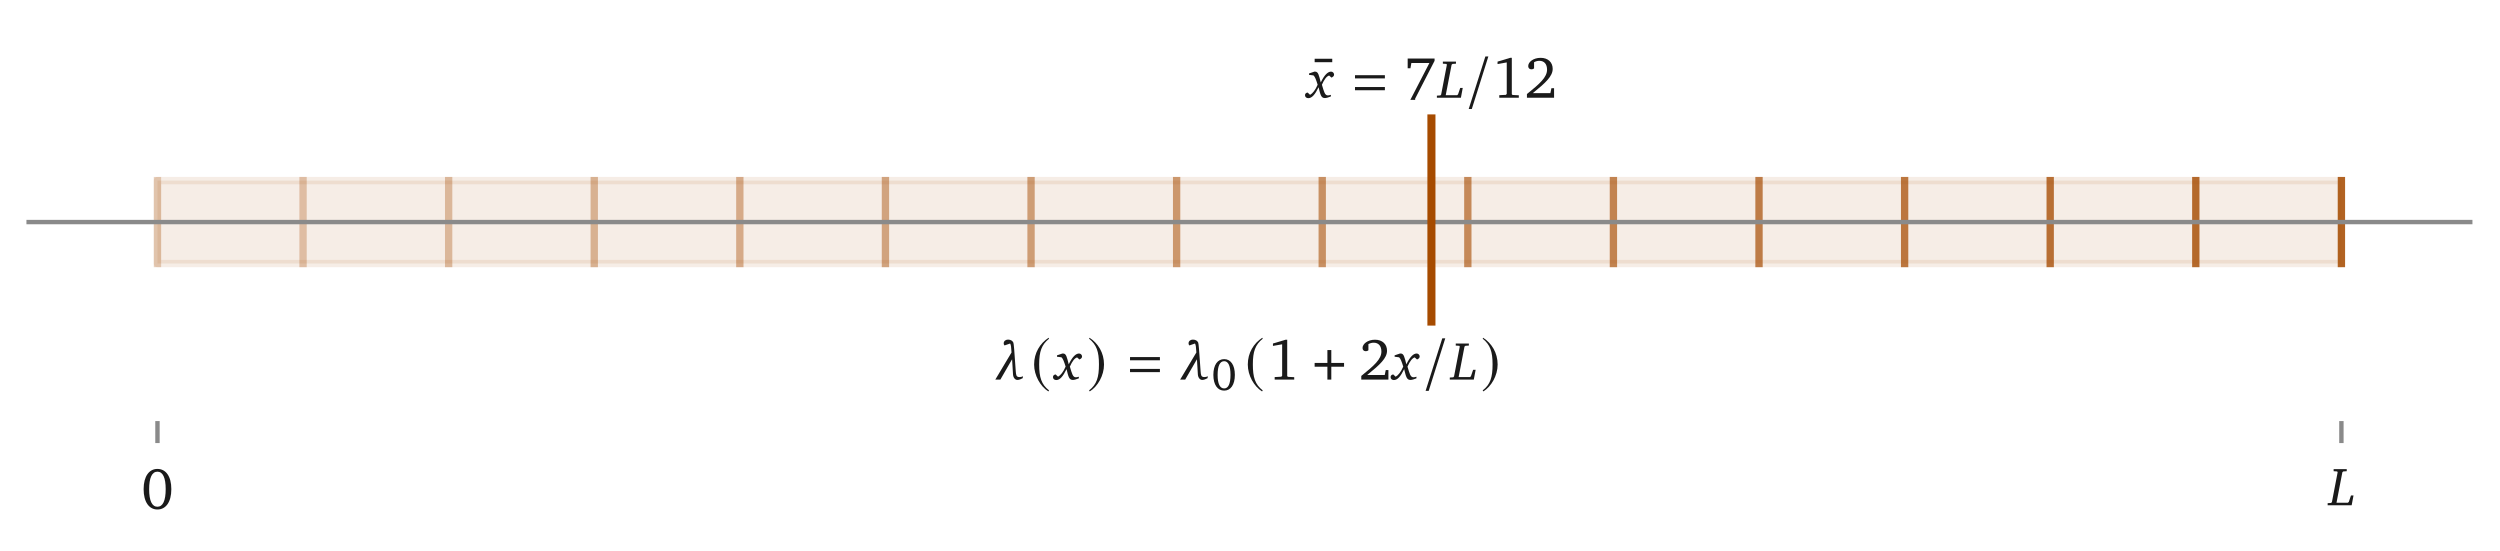
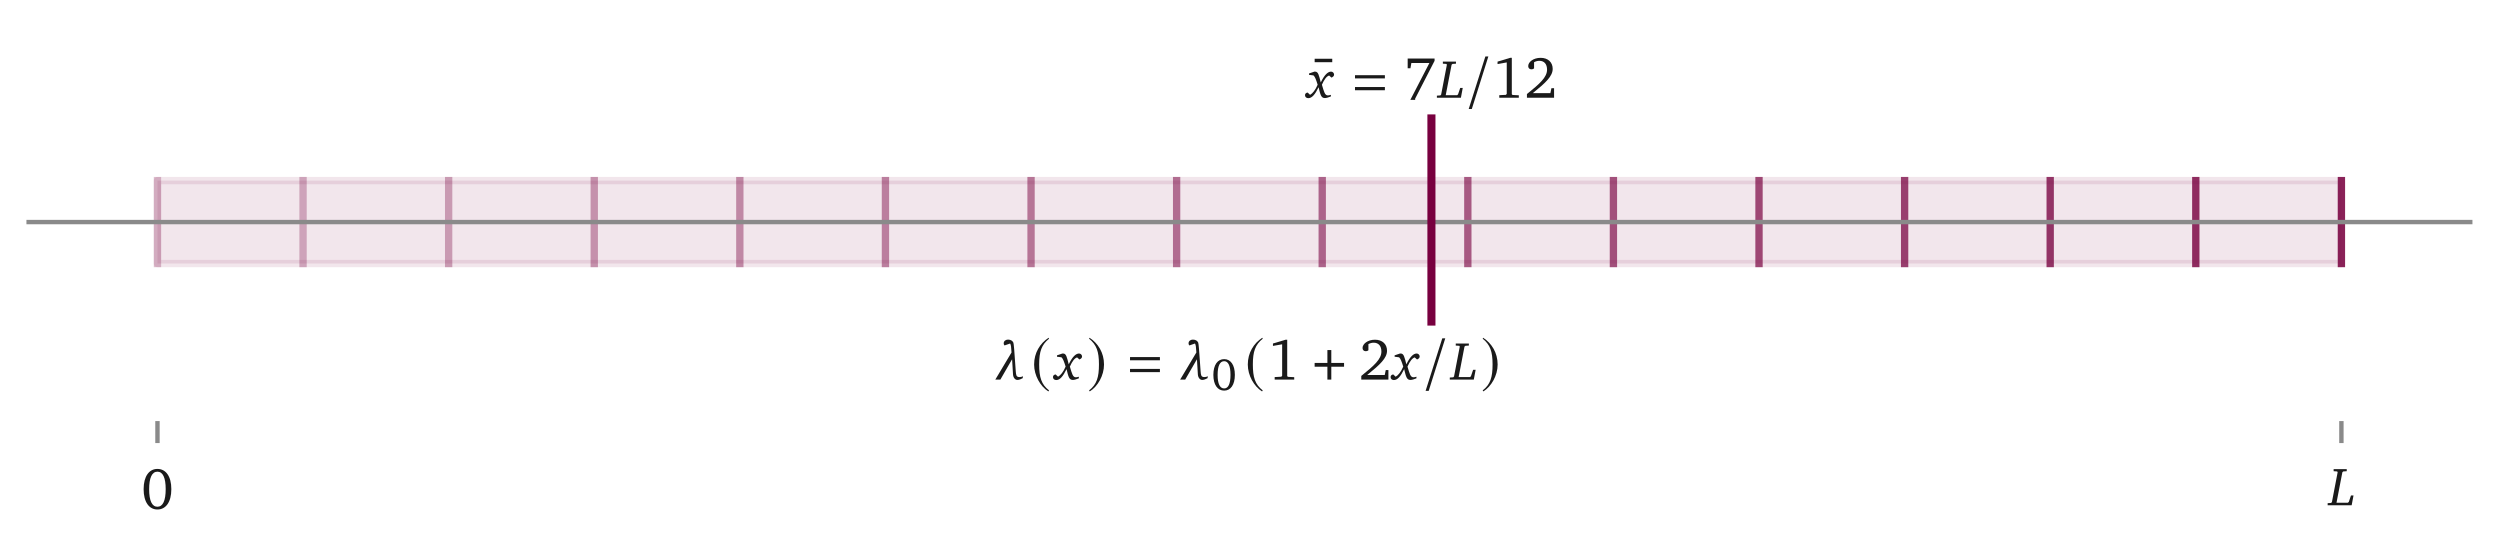
<svg xmlns="http://www.w3.org/2000/svg" xmlns:xlink="http://www.w3.org/1999/xlink" width="339.84pt" height="74.765pt" viewBox="0 0 339.84 74.765" version="1.2">
  <defs>
    <g>
      <symbol overflow="visible" id="glyph0-0">
        <path style="stroke:none;" d="M 0.391 0 L 3.578 0 L 3.578 -4.234 L 0.391 -4.234 Z M 0.797 -0.391 L 0.797 -3.828 L 3.172 -3.828 L 3.172 -0.391 Z M 0.797 -0.391 " />
      </symbol>
      <symbol overflow="visible" id="glyph0-1">
        <path style="stroke:none;" d="M 2.203 -5.422 C 1.078 -5.422 0.328 -4.422 0.328 -2.672 C 0.328 -0.906 1.078 0.094 2.203 0.094 C 3.344 0.094 4.094 -0.906 4.094 -2.672 C 4.094 -4.422 3.344 -5.422 2.203 -5.422 Z M 2.203 -5.047 C 2.938 -5.047 3.328 -4.234 3.328 -2.672 C 3.328 -1.094 2.938 -0.281 2.203 -0.281 C 1.469 -0.281 1.078 -1.094 1.078 -2.656 C 1.078 -4.234 1.469 -5.047 2.203 -5.047 Z M 2.203 -5.047 " />
      </symbol>
      <symbol overflow="visible" id="glyph0-2">
        <path style="stroke:none;" d="M 0.812 -5.297 L 0.812 -4.828 L 3.203 -4.828 L 3.203 -5.297 Z M 0.812 -5.297 " />
      </symbol>
      <symbol overflow="visible" id="glyph0-3">
        <path style="stroke:none;" d="M 0.562 -5.328 L 0.562 -4 L 0.938 -4 L 1.062 -4.719 L 3.516 -4.719 L 0.922 0.297 L 1.578 0.297 L 1.578 0.125 L 4.219 -5.016 L 4.219 -5.328 Z M 0.562 -5.328 " />
      </symbol>
      <symbol overflow="visible" id="glyph0-4">
        <path style="stroke:none;" d="M 2.469 -5.422 L 0.75 -4.906 L 0.75 -4.578 L 2 -4.797 L 2 -0.531 L 1.891 -0.391 L 0.984 -0.344 L 0.984 0 L 3.641 0 L 3.641 -0.328 L 2.781 -0.375 L 2.688 -0.484 L 2.688 -5.422 Z M 2.469 -5.422 " />
      </symbol>
      <symbol overflow="visible" id="glyph0-5">
        <path style="stroke:none;" d="M 1.125 -0.625 C 2.875 -2.031 3.828 -2.922 3.828 -3.922 C 3.828 -4.812 3.203 -5.422 2.188 -5.422 C 1.203 -5.422 0.5 -4.859 0.5 -4.297 C 0.5 -4.031 0.672 -3.859 0.938 -3.859 C 1.078 -3.859 1.188 -3.891 1.297 -3.984 L 1.297 -4.828 C 1.547 -4.953 1.766 -5.016 2.016 -5.016 C 2.672 -5.016 3.062 -4.578 3.062 -3.812 C 3.062 -2.781 2.078 -1.906 0.328 -0.5 L 0.328 0 L 4.016 0 L 4.016 -1.297 L 3.656 -1.297 L 3.516 -0.625 Z M 1.125 -0.625 " />
      </symbol>
      <symbol overflow="visible" id="glyph1-0">
        <path style="stroke:none;" d="" />
      </symbol>
      <symbol overflow="visible" id="glyph1-1">
        <path style="stroke:none;" d="M 0.609 -4.906 L 0.609 -4.625 L 1.094 -4.594 L 1.156 -4.484 L 0.375 -0.422 L 0.266 -0.312 L -0.203 -0.281 L -0.203 0 L 3.062 0 L 3.312 -1.328 L 2.969 -1.328 L 2.672 -0.453 L 2.547 -0.344 L 1 -0.344 L 1.797 -4.484 L 1.922 -4.594 L 2.391 -4.625 L 2.391 -4.906 Z M 0.609 -4.906 " />
      </symbol>
      <symbol overflow="visible" id="glyph1-2">
        <path style="stroke:none;" d="M 0.938 -3.547 L 0.203 -3.297 L 0.203 -3.109 L 0.812 -3.031 C 1.016 -2.859 1.172 -2.422 1.375 -1.766 C 1.062 -1.031 0.688 -0.578 0.344 -0.391 L 0.016 -0.703 C -0.219 -0.672 -0.344 -0.531 -0.344 -0.344 C -0.344 -0.109 -0.172 0.062 0.109 0.062 C 0.594 0.062 1.031 -0.438 1.5 -1.422 C 1.75 -0.391 1.844 0.047 2.359 0.047 C 2.547 0.047 2.828 -0.031 3.172 -0.172 L 3.172 -0.391 C 3 -0.344 2.859 -0.312 2.781 -0.312 C 2.344 -0.312 2.25 -0.781 1.953 -1.766 C 2.281 -2.516 2.609 -2.922 2.938 -3.016 L 3.25 -2.734 C 3.484 -2.828 3.609 -2.969 3.609 -3.141 C 3.609 -3.359 3.422 -3.547 3.203 -3.547 C 2.734 -3.547 2.281 -3.062 1.797 -2.078 C 1.547 -3.078 1.453 -3.547 1.031 -3.547 C 1 -3.547 0.969 -3.547 0.938 -3.547 Z M 0.938 -3.547 " />
      </symbol>
      <symbol overflow="visible" id="glyph1-3">
        <path style="stroke:none;" d="M 1.656 -5.438 C 1.359 -5.438 1.062 -5.266 1.062 -4.922 C 1.062 -4.828 1.094 -4.719 1.172 -4.641 L 1.938 -4.906 C 2.062 -4.703 2.078 -4.375 2.109 -3.875 L 2.125 -3.688 L -0.078 0 L 0.609 0 L 2.203 -2.766 L 2.328 -0.703 C 2.359 -0.266 2.609 0.047 2.922 0.047 C 3.141 0.047 3.422 -0.062 3.641 -0.188 L 3.688 -0.453 C 3.5 -0.375 3.406 -0.344 3.203 -0.344 C 2.734 -0.344 2.75 -0.672 2.703 -1.109 L 2.484 -4.156 C 2.453 -4.594 2.391 -5.031 2.375 -5.031 C 2.266 -5.266 2.016 -5.438 1.656 -5.438 Z M 1.656 -5.438 " />
      </symbol>
      <symbol overflow="visible" id="glyph2-0">
        <path style="stroke:none;" d="" />
      </symbol>
      <symbol overflow="visible" id="glyph2-1">
        <path style="stroke:none;" d="M 4.375 -2.625 L 4.375 -3.062 L 0.312 -3.062 L 0.312 -2.625 Z M 4.375 -1.016 L 4.375 -1.453 L 0.312 -1.453 L 0.312 -1.016 Z M 4.375 -1.016 " />
      </symbol>
      <symbol overflow="visible" id="glyph3-0">
        <path style="stroke:none;" d="" />
      </symbol>
      <symbol overflow="visible" id="glyph3-1">
        <path style="stroke:none;" d="M 0.484 1.531 L 0.906 1.531 L 3.156 -5.609 L 2.75 -5.609 Z M 0.484 1.531 " />
      </symbol>
      <symbol overflow="visible" id="glyph3-2">
        <path style="stroke:none;" d="M 2.344 -5.688 C 1.188 -4.938 0.375 -3.656 0.375 -2.047 C 0.375 -0.562 1.219 0.922 2.312 1.609 L 2.406 1.469 C 1.359 0.656 1.062 -0.312 1.062 -2.062 C 1.062 -3.828 1.391 -4.734 2.406 -5.562 Z M 2.344 -5.688 " />
      </symbol>
      <symbol overflow="visible" id="glyph3-3">
        <path style="stroke:none;" d="M 0.297 -5.688 L 0.234 -5.562 C 1.25 -4.734 1.578 -3.828 1.578 -2.062 C 1.578 -0.312 1.281 0.656 0.234 1.469 L 0.328 1.609 C 1.422 0.922 2.266 -0.562 2.266 -2.047 C 2.266 -3.656 1.453 -4.938 0.297 -5.688 Z M 0.297 -5.688 " />
      </symbol>
      <symbol overflow="visible" id="glyph3-4">
        <path style="stroke:none;" d="M 1.969 -2.266 L 0.234 -2.266 L 0.234 -1.75 L 1.969 -1.75 L 1.969 0 L 2.5 0 L 2.5 -1.75 L 4.234 -1.75 L 4.234 -2.266 L 2.5 -2.266 L 2.5 -4.016 L 1.969 -4.016 Z M 1.969 -2.266 " />
      </symbol>
      <symbol overflow="visible" id="glyph4-0">
        <path style="stroke:none;" d="M 0.312 0 L 2.766 0 L 2.766 -3.281 L 0.312 -3.281 Z M 0.609 -0.312 L 0.609 -2.969 L 2.469 -2.969 L 2.469 -0.312 Z M 0.609 -0.312 " />
      </symbol>
      <symbol overflow="visible" id="glyph4-1">
        <path style="stroke:none;" d="M 1.719 -4.203 C 0.828 -4.203 0.25 -3.422 0.25 -2.062 C 0.25 -0.703 0.828 0.078 1.719 0.078 C 2.594 0.078 3.172 -0.703 3.172 -2.062 C 3.172 -3.422 2.594 -4.203 1.719 -4.203 Z M 1.719 -3.922 C 2.281 -3.922 2.578 -3.281 2.578 -2.062 C 2.578 -0.844 2.281 -0.219 1.719 -0.219 C 1.141 -0.219 0.828 -0.844 0.828 -2.062 C 0.828 -3.281 1.141 -3.922 1.719 -3.922 Z M 1.719 -3.922 " />
      </symbol>
    </g>
    <clipPath id="clip1">
      <path d="M 3.594 29 L 336.094 29 L 336.094 31 L 3.594 31 Z M 3.594 29 " />
    </clipPath>
  </defs>
  <g id="surface1">
-     <path style="fill-rule:nonzero;fill:rgb(65.097%,29.41%,0%);fill-opacity:0.1;stroke-width:1;stroke-linecap:butt;stroke-linejoin:round;stroke:rgb(65.097%,29.41%,0%);stroke-opacity:0.1;stroke-miterlimit:10;" d="M 21.019 50.137 L 21.019 38.832 L 318.828 38.832 L 318.828 50.137 Z M 21.019 50.137 " transform="matrix(0.996867,0,0,-0.996867,0.452667,74.53074)" />
+     <path style="fill-rule:nonzero;fill:rgb(47.057%,0%,24.704%);fill-opacity:0.1;stroke-width:1;stroke-linecap:butt;stroke-linejoin:round;stroke:rgb(47.057%,0%,24.704%);stroke-opacity:0.1;stroke-miterlimit:10;" d="M 21.019 50.137 L 21.019 38.832 L 318.828 38.832 L 318.828 50.137 Z M 21.019 50.137 " transform="matrix(0.996867,0,0,-0.996867,0.452667,74.53074)" />
    <path style="fill:none;stroke-width:0.6;stroke-linecap:butt;stroke-linejoin:round;stroke:rgb(54.117%,54.117%,54.117%);stroke-opacity:1;stroke-miterlimit:10;" d="M 0.001 0.001 L 0.001 -3.001 " transform="matrix(0.996867,0,0,-0.996867,21.40501,57.23529)" />
    <g style="fill:rgb(10.196%,10.196%,10.196%);fill-opacity:1;">
      <use xlink:href="#glyph0-1" x="19.196" y="69.165" />
    </g>
    <path style="fill:none;stroke-width:0.6;stroke-linecap:butt;stroke-linejoin:round;stroke:rgb(54.117%,54.117%,54.117%);stroke-opacity:1;stroke-miterlimit:10;" d="M 0.001 0.001 L 0.001 -3.001 " transform="matrix(0.996867,0,0,-0.996867,318.2799,57.23529)" />
    <g style="fill:rgb(10.196%,10.196%,10.196%);fill-opacity:1;">
      <use xlink:href="#glyph1-1" x="316.615" y="68.68" />
    </g>
-     <path style="fill:none;stroke-width:1;stroke-linecap:square;stroke-linejoin:round;stroke:rgb(65.097%,29.41%,0%);stroke-opacity:0.25;stroke-miterlimit:10;" d="M 21.019 38.832 L 21.019 50.137 " transform="matrix(0.996867,0,0,-0.996867,0.452667,74.53074)" />
-     <path style="fill:none;stroke-width:1;stroke-linecap:square;stroke-linejoin:round;stroke:rgb(65.097%,29.41%,0%);stroke-opacity:0.29;stroke-miterlimit:10;" d="M 40.871 38.832 L 40.871 50.137 " transform="matrix(0.996867,0,0,-0.996867,0.452667,74.53074)" />
-     <path style="fill:none;stroke-width:1;stroke-linecap:square;stroke-linejoin:round;stroke:rgb(65.097%,29.41%,0%);stroke-opacity:0.33;stroke-miterlimit:10;" d="M 60.726 38.832 L 60.726 50.137 " transform="matrix(0.996867,0,0,-0.996867,0.452667,74.53074)" />
-     <path style="fill:none;stroke-width:1;stroke-linecap:square;stroke-linejoin:round;stroke:rgb(65.097%,29.41%,0%);stroke-opacity:0.37;stroke-miterlimit:10;" d="M 80.581 38.832 L 80.581 50.137 " transform="matrix(0.996867,0,0,-0.996867,0.452667,74.53074)" />
-     <path style="fill:none;stroke-width:1;stroke-linecap:square;stroke-linejoin:round;stroke:rgb(65.097%,29.41%,0%);stroke-opacity:0.41;stroke-miterlimit:10;" d="M 100.432 38.832 L 100.432 50.137 " transform="matrix(0.996867,0,0,-0.996867,0.452667,74.53074)" />
-     <path style="fill:none;stroke-width:1;stroke-linecap:square;stroke-linejoin:round;stroke:rgb(65.097%,29.41%,0%);stroke-opacity:0.45;stroke-miterlimit:10;" d="M 120.288 38.832 L 120.288 50.137 " transform="matrix(0.996867,0,0,-0.996867,0.452667,74.53074)" />
-     <path style="fill:none;stroke-width:1;stroke-linecap:square;stroke-linejoin:round;stroke:rgb(65.097%,29.41%,0%);stroke-opacity:0.49;stroke-miterlimit:10;" d="M 140.143 38.832 L 140.143 50.137 " transform="matrix(0.996867,0,0,-0.996867,0.452667,74.53074)" />
-     <path style="fill:none;stroke-width:1;stroke-linecap:square;stroke-linejoin:round;stroke:rgb(65.097%,29.41%,0%);stroke-opacity:0.53;stroke-miterlimit:10;" d="M 159.994 38.832 L 159.994 50.137 " transform="matrix(0.996867,0,0,-0.996867,0.452667,74.53074)" />
-     <path style="fill:none;stroke-width:1;stroke-linecap:square;stroke-linejoin:round;stroke:rgb(65.097%,29.41%,0%);stroke-opacity:0.57;stroke-miterlimit:10;" d="M 179.849 38.832 L 179.849 50.137 " transform="matrix(0.996867,0,0,-0.996867,0.452667,74.53074)" />
-     <path style="fill:none;stroke-width:1;stroke-linecap:square;stroke-linejoin:round;stroke:rgb(65.097%,29.41%,0%);stroke-opacity:0.61;stroke-miterlimit:10;" d="M 199.704 38.832 L 199.704 50.137 " transform="matrix(0.996867,0,0,-0.996867,0.452667,74.53074)" />
-     <path style="fill:none;stroke-width:1;stroke-linecap:square;stroke-linejoin:round;stroke:rgb(65.097%,29.41%,0%);stroke-opacity:0.65;stroke-miterlimit:10;" d="M 219.556 38.832 L 219.556 50.137 " transform="matrix(0.996867,0,0,-0.996867,0.452667,74.53074)" />
-     <path style="fill:none;stroke-width:1;stroke-linecap:square;stroke-linejoin:round;stroke:rgb(65.097%,29.41%,0%);stroke-opacity:0.69;stroke-miterlimit:10;" d="M 239.411 38.832 L 239.411 50.137 " transform="matrix(0.996867,0,0,-0.996867,0.452667,74.53074)" />
-     <path style="fill:none;stroke-width:1;stroke-linecap:square;stroke-linejoin:round;stroke:rgb(65.097%,29.41%,0%);stroke-opacity:0.73;stroke-miterlimit:10;" d="M 259.266 38.832 L 259.266 50.137 " transform="matrix(0.996867,0,0,-0.996867,0.452667,74.53074)" />
-     <path style="fill:none;stroke-width:1;stroke-linecap:square;stroke-linejoin:round;stroke:rgb(65.097%,29.41%,0%);stroke-opacity:0.77;stroke-miterlimit:10;" d="M 279.117 38.832 L 279.117 50.137 " transform="matrix(0.996867,0,0,-0.996867,0.452667,74.53074)" />
-     <path style="fill:none;stroke-width:1;stroke-linecap:square;stroke-linejoin:round;stroke:rgb(65.097%,29.41%,0%);stroke-opacity:0.81;stroke-miterlimit:10;" d="M 298.972 38.832 L 298.972 50.137 " transform="matrix(0.996867,0,0,-0.996867,0.452667,74.53074)" />
-     <path style="fill:none;stroke-width:1;stroke-linecap:square;stroke-linejoin:round;stroke:rgb(65.097%,29.41%,0%);stroke-opacity:0.85;stroke-miterlimit:10;" d="M 318.828 38.832 L 318.828 50.137 " transform="matrix(0.996867,0,0,-0.996867,0.452667,74.53074)" />
+     <path style="fill:none;stroke-width:1;stroke-linecap:square;stroke-linejoin:round;stroke:rgb(47.057%,0%,24.704%);stroke-opacity:0.25;stroke-miterlimit:10;" d="M 21.019 38.832 L 21.019 50.137 " transform="matrix(0.996867,0,0,-0.996867,0.452667,74.53074)" />
+     <path style="fill:none;stroke-width:1;stroke-linecap:square;stroke-linejoin:round;stroke:rgb(47.057%,0%,24.704%);stroke-opacity:0.29;stroke-miterlimit:10;" d="M 40.871 38.832 L 40.871 50.137 " transform="matrix(0.996867,0,0,-0.996867,0.452667,74.53074)" />
+     <path style="fill:none;stroke-width:1;stroke-linecap:square;stroke-linejoin:round;stroke:rgb(47.057%,0%,24.704%);stroke-opacity:0.33;stroke-miterlimit:10;" d="M 60.726 38.832 L 60.726 50.137 " transform="matrix(0.996867,0,0,-0.996867,0.452667,74.53074)" />
+     <path style="fill:none;stroke-width:1;stroke-linecap:square;stroke-linejoin:round;stroke:rgb(47.057%,0%,24.704%);stroke-opacity:0.37;stroke-miterlimit:10;" d="M 80.581 38.832 L 80.581 50.137 " transform="matrix(0.996867,0,0,-0.996867,0.452667,74.53074)" />
+     <path style="fill:none;stroke-width:1;stroke-linecap:square;stroke-linejoin:round;stroke:rgb(47.057%,0%,24.704%);stroke-opacity:0.41;stroke-miterlimit:10;" d="M 100.432 38.832 L 100.432 50.137 " transform="matrix(0.996867,0,0,-0.996867,0.452667,74.53074)" />
+     <path style="fill:none;stroke-width:1;stroke-linecap:square;stroke-linejoin:round;stroke:rgb(47.057%,0%,24.704%);stroke-opacity:0.45;stroke-miterlimit:10;" d="M 120.288 38.832 L 120.288 50.137 " transform="matrix(0.996867,0,0,-0.996867,0.452667,74.53074)" />
+     <path style="fill:none;stroke-width:1;stroke-linecap:square;stroke-linejoin:round;stroke:rgb(47.057%,0%,24.704%);stroke-opacity:0.49;stroke-miterlimit:10;" d="M 140.143 38.832 L 140.143 50.137 " transform="matrix(0.996867,0,0,-0.996867,0.452667,74.53074)" />
+     <path style="fill:none;stroke-width:1;stroke-linecap:square;stroke-linejoin:round;stroke:rgb(47.057%,0%,24.704%);stroke-opacity:0.53;stroke-miterlimit:10;" d="M 159.994 38.832 L 159.994 50.137 " transform="matrix(0.996867,0,0,-0.996867,0.452667,74.53074)" />
+     <path style="fill:none;stroke-width:1;stroke-linecap:square;stroke-linejoin:round;stroke:rgb(47.057%,0%,24.704%);stroke-opacity:0.57;stroke-miterlimit:10;" d="M 179.849 38.832 L 179.849 50.137 " transform="matrix(0.996867,0,0,-0.996867,0.452667,74.53074)" />
+     <path style="fill:none;stroke-width:1;stroke-linecap:square;stroke-linejoin:round;stroke:rgb(47.057%,0%,24.704%);stroke-opacity:0.61;stroke-miterlimit:10;" d="M 199.704 38.832 L 199.704 50.137 " transform="matrix(0.996867,0,0,-0.996867,0.452667,74.53074)" />
+     <path style="fill:none;stroke-width:1;stroke-linecap:square;stroke-linejoin:round;stroke:rgb(47.057%,0%,24.704%);stroke-opacity:0.65;stroke-miterlimit:10;" d="M 219.556 38.832 L 219.556 50.137 " transform="matrix(0.996867,0,0,-0.996867,0.452667,74.53074)" />
+     <path style="fill:none;stroke-width:1;stroke-linecap:square;stroke-linejoin:round;stroke:rgb(47.057%,0%,24.704%);stroke-opacity:0.69;stroke-miterlimit:10;" d="M 239.411 38.832 L 239.411 50.137 " transform="matrix(0.996867,0,0,-0.996867,0.452667,74.53074)" />
+     <path style="fill:none;stroke-width:1;stroke-linecap:square;stroke-linejoin:round;stroke:rgb(47.057%,0%,24.704%);stroke-opacity:0.73;stroke-miterlimit:10;" d="M 259.266 38.832 L 259.266 50.137 " transform="matrix(0.996867,0,0,-0.996867,0.452667,74.53074)" />
+     <path style="fill:none;stroke-width:1;stroke-linecap:square;stroke-linejoin:round;stroke:rgb(47.057%,0%,24.704%);stroke-opacity:0.77;stroke-miterlimit:10;" d="M 279.117 38.832 L 279.117 50.137 " transform="matrix(0.996867,0,0,-0.996867,0.452667,74.53074)" />
+     <path style="fill:none;stroke-width:1;stroke-linecap:square;stroke-linejoin:round;stroke:rgb(47.057%,0%,24.704%);stroke-opacity:0.81;stroke-miterlimit:10;" d="M 298.972 38.832 L 298.972 50.137 " transform="matrix(0.996867,0,0,-0.996867,0.452667,74.53074)" />
+     <path style="fill:none;stroke-width:1;stroke-linecap:square;stroke-linejoin:round;stroke:rgb(47.057%,0%,24.704%);stroke-opacity:0.85;stroke-miterlimit:10;" d="M 318.828 38.832 L 318.828 50.137 " transform="matrix(0.996867,0,0,-0.996867,0.452667,74.53074)" />
    <g clip-path="url(#clip1)" clip-rule="nonzero">
      <path style="fill:none;stroke-width:0.6;stroke-linecap:square;stroke-linejoin:round;stroke:rgb(54.117%,54.117%,54.117%);stroke-opacity:1;stroke-miterlimit:10;" d="M 3.151 44.483 L 336.696 44.483 " transform="matrix(0.996867,0,0,-0.996867,0.452667,74.53074)" />
    </g>
-     <path style="fill:none;stroke-width:1.1;stroke-linecap:square;stroke-linejoin:round;stroke:rgb(65.097%,29.41%,0%);stroke-opacity:1;stroke-miterlimit:10;" d="M 194.74 30.917 L 194.74 58.617 " transform="matrix(0.996867,0,0,-0.996867,0.452667,74.53074)" />
+     <path style="fill:none;stroke-width:1.1;stroke-linecap:square;stroke-linejoin:round;stroke:rgb(47.057%,0%,24.704%);stroke-opacity:1;stroke-miterlimit:10;" d="M 194.74 30.917 L 194.74 58.617 " transform="matrix(0.996867,0,0,-0.996867,0.452667,74.53074)" />
    <g style="fill:rgb(10.196%,10.196%,10.196%);fill-opacity:1;">
      <use xlink:href="#glyph0-2" x="177.897" y="13.283" />
    </g>
    <g style="fill:rgb(10.196%,10.196%,10.196%);fill-opacity:1;">
      <use xlink:href="#glyph1-2" x="177.741" y="13.283" />
    </g>
    <g style="fill:rgb(10.196%,10.196%,10.196%);fill-opacity:1;">
      <use xlink:href="#glyph2-1" x="183.881" y="13.283" />
    </g>
    <g style="fill:rgb(10.196%,10.196%,10.196%);fill-opacity:1;">
      <use xlink:href="#glyph0-3" x="190.792" y="13.283" />
    </g>
    <g style="fill:rgb(10.196%,10.196%,10.196%);fill-opacity:1;">
      <use xlink:href="#glyph1-1" x="195.528" y="13.283" />
    </g>
    <g style="fill:rgb(10.196%,10.196%,10.196%);fill-opacity:1;">
      <use xlink:href="#glyph3-1" x="199.166" y="13.283" />
    </g>
    <g style="fill:rgb(10.196%,10.196%,10.196%);fill-opacity:1;">
      <use xlink:href="#glyph0-4" x="202.821" y="13.283" />
      <use xlink:href="#glyph0-5" x="207.238" y="13.283" />
    </g>
    <g style="fill:rgb(10.196%,10.196%,10.196%);fill-opacity:1;">
      <use xlink:href="#glyph1-3" x="135.377" y="51.601" />
    </g>
    <g style="fill:rgb(10.196%,10.196%,10.196%);fill-opacity:1;">
      <use xlink:href="#glyph3-2" x="140.199" y="51.601" />
    </g>
    <g style="fill:rgb(10.196%,10.196%,10.196%);fill-opacity:1;">
      <use xlink:href="#glyph1-2" x="143.481" y="51.601" />
    </g>
    <g style="fill:rgb(10.196%,10.196%,10.196%);fill-opacity:1;">
      <use xlink:href="#glyph3-3" x="147.81" y="51.601" />
    </g>
    <g style="fill:rgb(10.196%,10.196%,10.196%);fill-opacity:1;">
      <use xlink:href="#glyph2-1" x="153.299" y="51.601" />
    </g>
    <g style="fill:rgb(10.196%,10.196%,10.196%);fill-opacity:1;">
      <use xlink:href="#glyph1-3" x="160.504" y="51.601" />
    </g>
    <g style="fill:rgb(10.196%,10.196%,10.196%);fill-opacity:1;">
      <use xlink:href="#glyph4-1" x="164.69" y="53.021" />
    </g>
    <g style="fill:rgb(10.196%,10.196%,10.196%);fill-opacity:1;">
      <use xlink:href="#glyph3-2" x="169.246" y="51.601" />
    </g>
    <g style="fill:rgb(10.196%,10.196%,10.196%);fill-opacity:1;">
      <use xlink:href="#glyph0-4" x="172.29" y="51.601" />
    </g>
    <g style="fill:rgb(10.196%,10.196%,10.196%);fill-opacity:1;">
      <use xlink:href="#glyph3-4" x="178.472" y="51.601" />
    </g>
    <g style="fill:rgb(10.196%,10.196%,10.196%);fill-opacity:1;">
      <use xlink:href="#glyph0-5" x="184.719" y="51.601" />
    </g>
    <g style="fill:rgb(10.196%,10.196%,10.196%);fill-opacity:1;">
      <use xlink:href="#glyph1-2" x="189.375" y="51.601" />
    </g>
    <g style="fill:rgb(10.196%,10.196%,10.196%);fill-opacity:1;">
      <use xlink:href="#glyph3-1" x="193.307" y="51.601" />
    </g>
    <g style="fill:rgb(10.196%,10.196%,10.196%);fill-opacity:1;">
      <use xlink:href="#glyph1-1" x="197.28" y="51.601" />
    </g>
    <g style="fill:rgb(10.196%,10.196%,10.196%);fill-opacity:1;">
      <use xlink:href="#glyph3-3" x="201.316" y="51.601" />
    </g>
  </g>
</svg>
